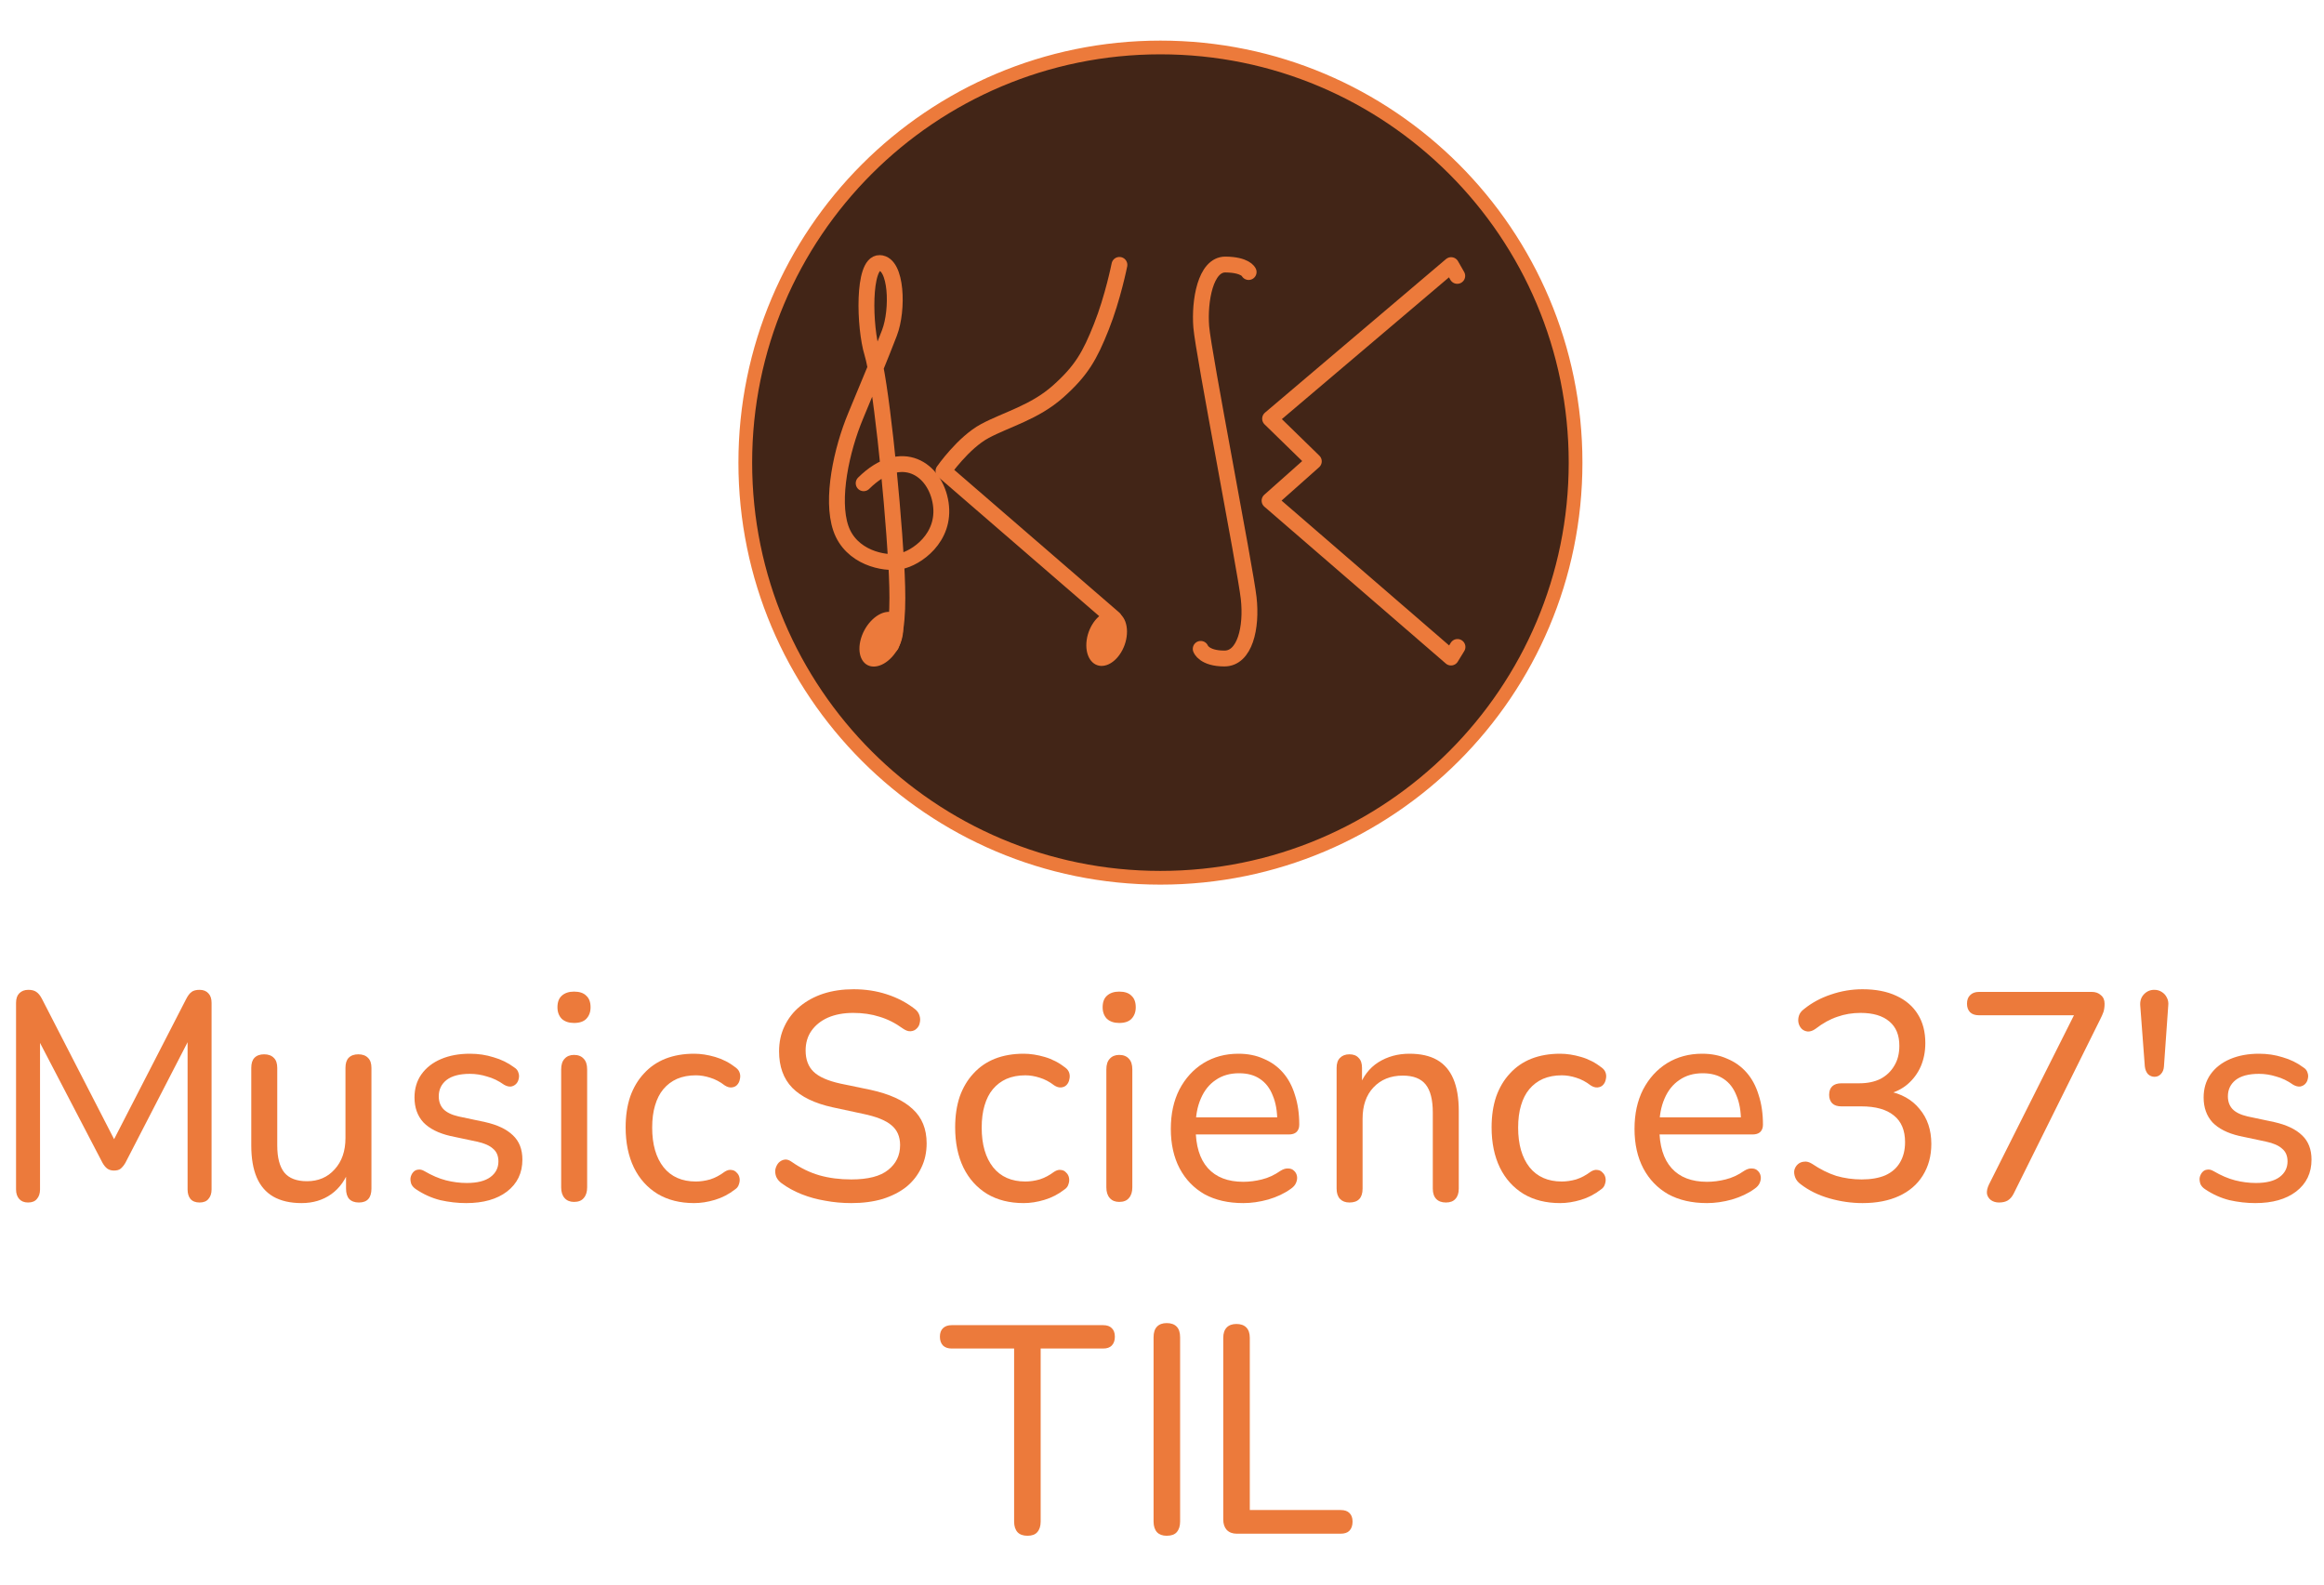
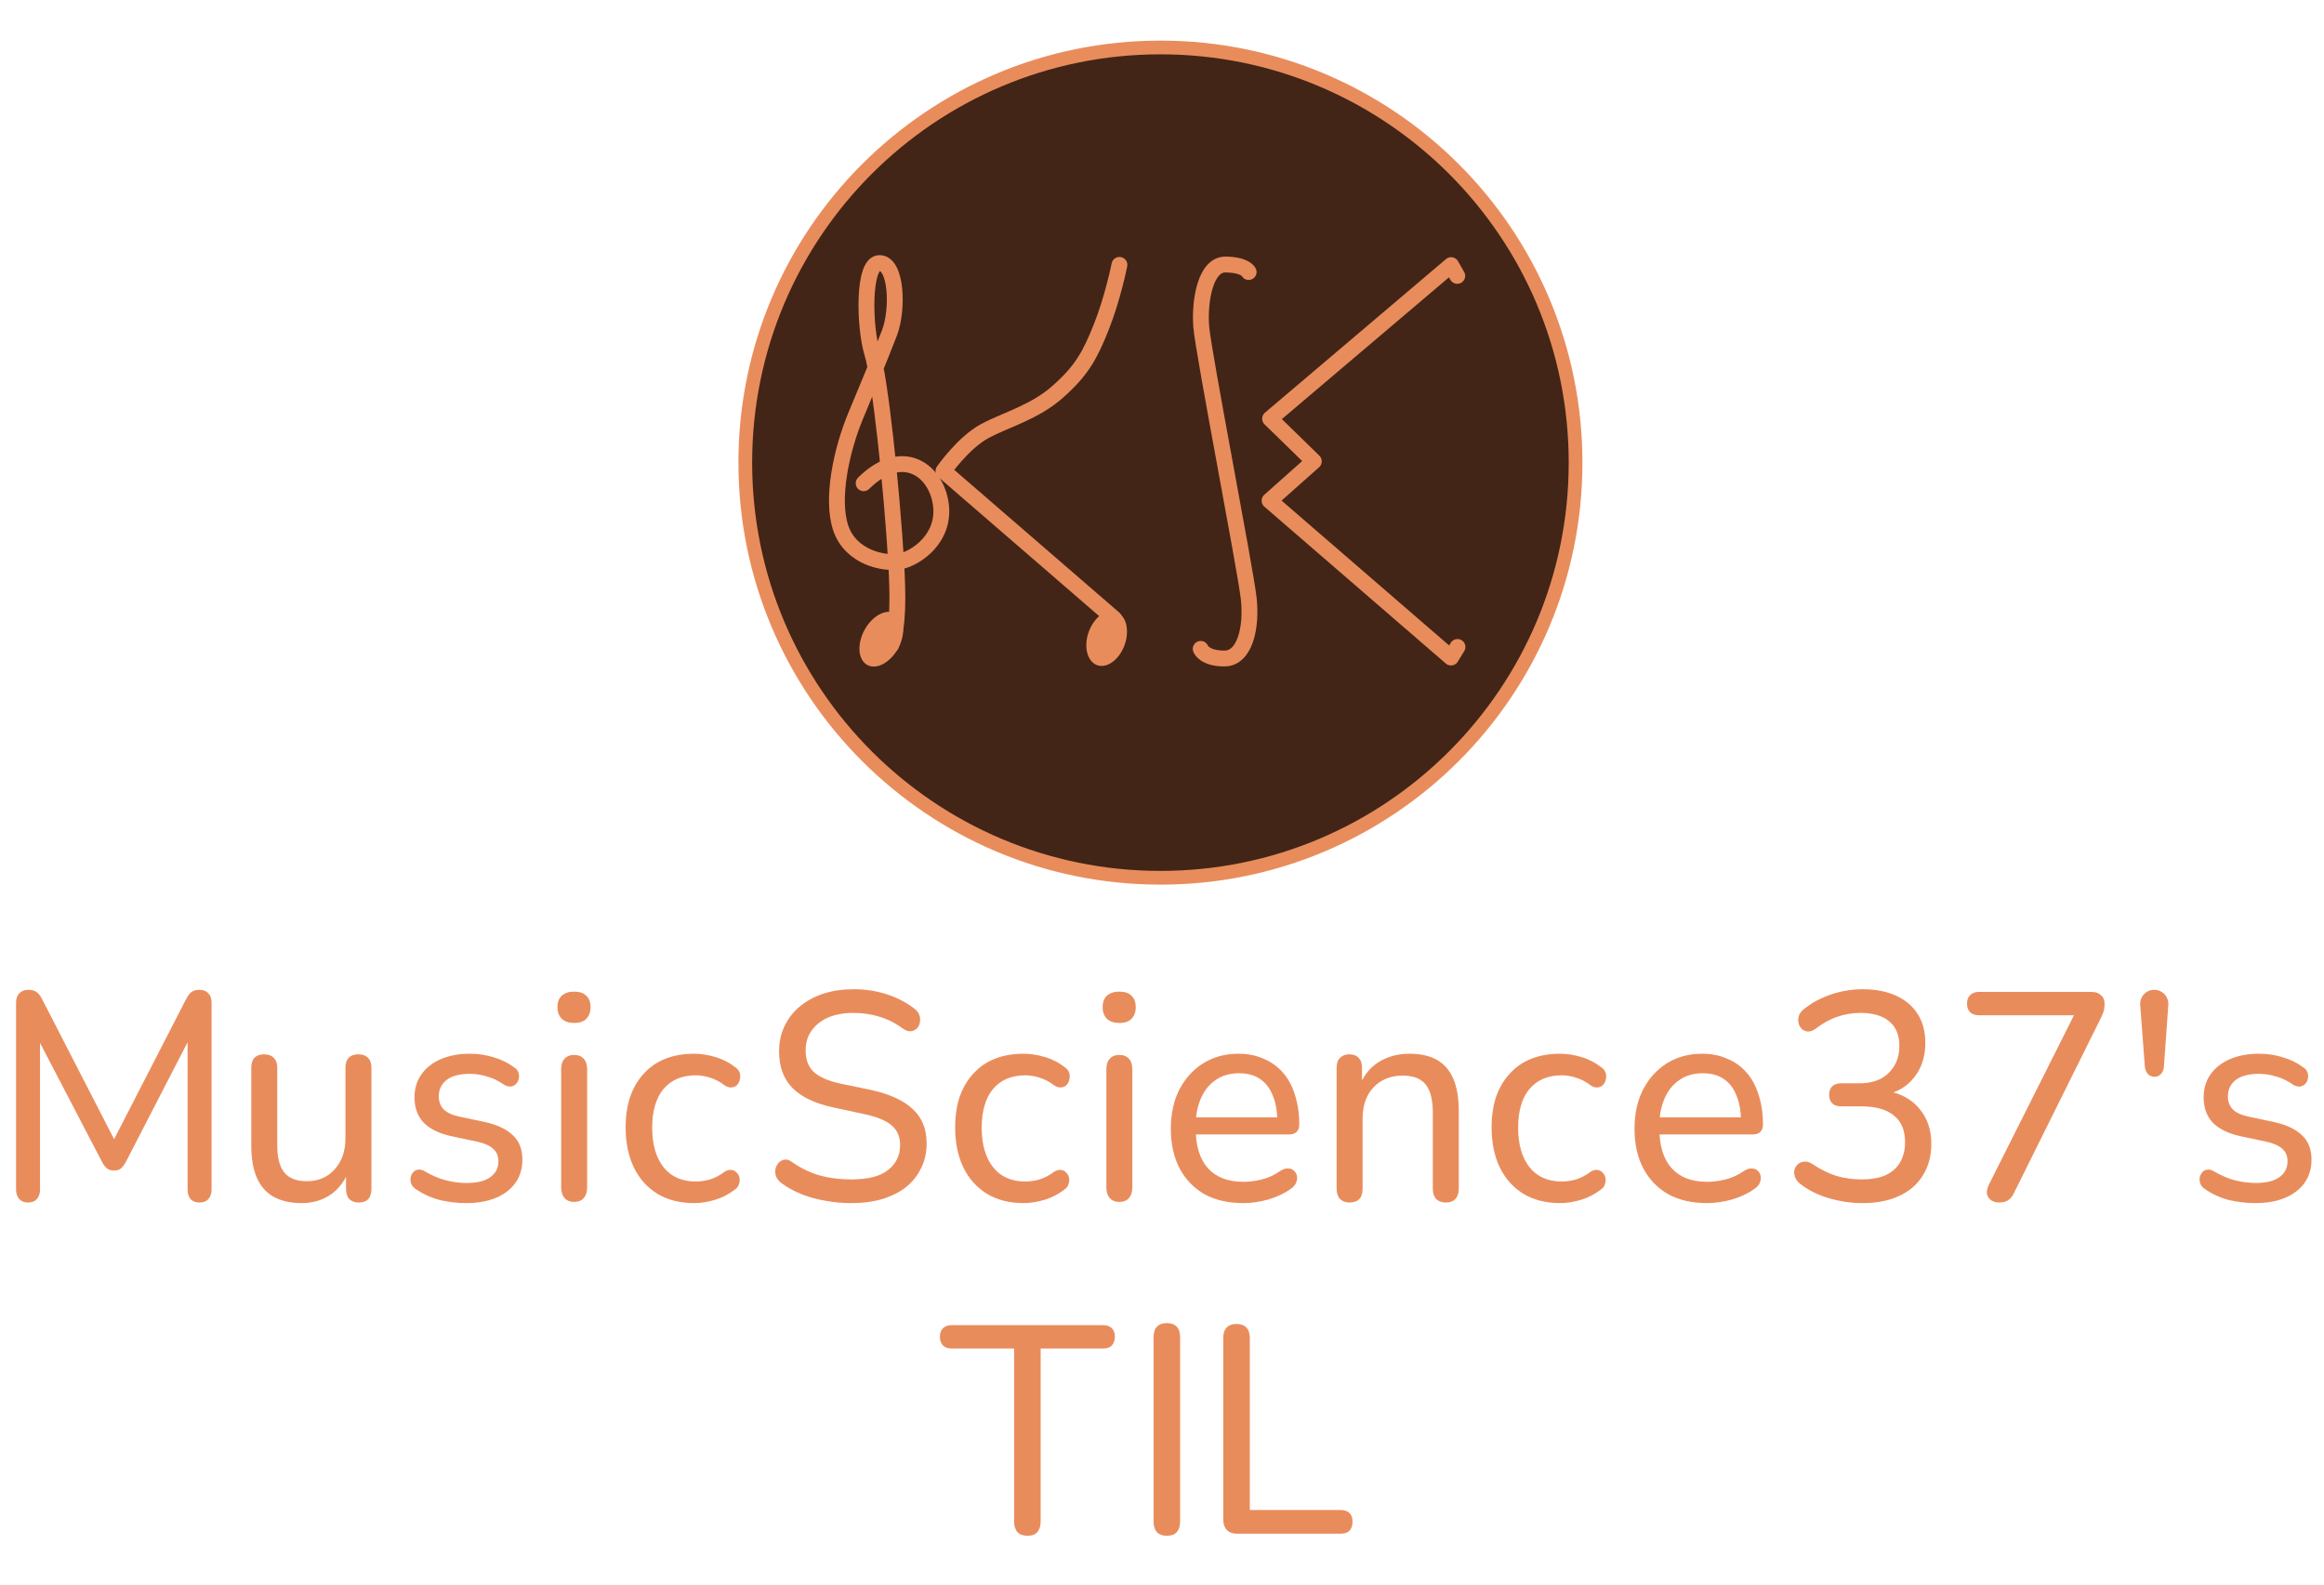
<svg xmlns="http://www.w3.org/2000/svg" width="220" height="150" viewBox="0 0 220 150" version="1.1" id="svg8">
  <defs id="defs2" />
  <g id="layer5" transform="translate(40.84541,-0.1101985)" style="display:inline">
-     <g id="g1" style="display:inline;fill:#422517;fill-opacity:1;stroke:#ec7a3b;stroke-width:0.462;stroke-dasharray:none;stroke-opacity:1" transform="matrix(2.811707,0,0,2.811707,29.21156,4.198916)">
-       <circle style="fill:#422517;fill-opacity:1;stroke:#ec7a3b;stroke-width:0.462;stroke-linecap:round;stroke-linejoin:round;stroke-miterlimit:4;stroke-dasharray:none;stroke-opacity:1" id="path845" cx="14.153" cy="14.121" r="13.977" />
+     <g id="g1" style="display:inline;fill:#422517;fill-opacity:1;stroke:#e98c5c;stroke-width:0.462;stroke-dasharray:none;stroke-opacity:1" transform="matrix(2.811707,0,0,2.811707,29.21156,4.198916)">
+       <circle style="fill:#422517;fill-opacity:1;stroke:#e98c5c;stroke-width:0.462;stroke-linecap:round;stroke-linejoin:round;stroke-miterlimit:4;stroke-dasharray:none;stroke-opacity:1" id="path845" cx="14.153" cy="14.121" r="13.977" />
    </g>
  </g>
  <g id="layer2" style="display:inline" transform="translate(42.49979,-3.163996)">
-     <path style="display:inline;fill:none;stroke:#ec7a3b;stroke-width:1.5;stroke-linecap:round;stroke-linejoin:miter;stroke-miterlimit:4;stroke-dasharray:none;stroke-opacity:1" d="m 39.257,48.909 c 3.594,-3.553 6.808,-1.331 7.297,1.921 0.489,3.253 -2.325,5.193 -3.85,5.477 -1.525,0.284 -4.66,-0.376 -5.606,-3.134 -0.946,-2.758 0.058,-7.424 1.409,-10.656 1.35,-3.231 2.348,-5.646 3.192,-7.84 0.844,-2.193 0.691,-6.57 -0.924,-6.613 -1.621,-0.043 -1.457,6.083 -0.706,8.537 0.751,2.454 1.839,12.622 2.278,19.984 0.147,2.789 0.242,5.89 -0.492,7.651" id="path3727" />
-     <ellipse style="display:inline;fill:#ec7a3b;fill-opacity:1;stroke:none;stroke-width:1.334;stroke-miterlimit:4;stroke-dasharray:none" id="path3729" cx="56.491" cy="70.511" rx="1.996" ry="2.647" transform="matrix(0.9958314,-0.09121274,-0.2173885,0.9760852,0,0)" />
-     <path style="display:inline;fill:none;stroke:#ec7a3b;stroke-width:1.5;stroke-linecap:round;stroke-linejoin:round;stroke-miterlimit:4;stroke-dasharray:none;stroke-opacity:1" d="M 62.961,61.713 46.813,47.751 c 0,0 1.878,-2.693 3.929,-3.79 2.051,-1.096 4.701,-1.762 6.918,-3.736 2.217,-1.973 3.009,-3.376 4.1,-6.124 1.092,-2.748 1.71,-5.862 1.71,-5.862" id="path4537" />
-     <ellipse style="display:inline;fill:#ec7a3b;fill-opacity:1;stroke:none;stroke-width:1.333;stroke-miterlimit:4;stroke-dasharray:none" id="path3729-3" cx="65.159" cy="85.098" rx="2.04" ry="2.512" transform="matrix(0.9440272,-0.3298677,0.00880439,0.9999612,0,0)" />
-     <path style="display:inline;fill:none;stroke:#ec7a3b;stroke-width:1.5;stroke-linecap:round;stroke-linejoin:miter;stroke-miterlimit:4;stroke-dasharray:none;stroke-opacity:1" d="m 75.702,28.915 c 0,0 -0.29,-0.69 -2.195,-0.71 -1.906,-0.02 -2.482,3.475 -2.291,5.898 0.191,2.422 4.173,22.873 4.489,25.673 0.316,2.8 -0.36,5.724 -2.293,5.724 -1.932,0 -2.248,-0.912 -2.248,-0.912" id="path4585" />
-     <path style="fill:none;stroke:#ec7a3b;stroke-width:1.5;stroke-linecap:round;stroke-linejoin:round;stroke-miterlimit:4;stroke-dasharray:none;stroke-opacity:1" d="M 95.451,29.28 94.87,28.261 77.733,42.799 81.872,46.835 77.681,50.56 94.858,65.409 95.473,64.407" id="path4653" />
+     <path style="display:inline;fill:none;stroke:#e98c5c;stroke-width:1.5;stroke-linecap:round;stroke-linejoin:miter;stroke-miterlimit:4;stroke-dasharray:none;stroke-opacity:1" d="m 39.257,48.909 c 3.594,-3.553 6.808,-1.331 7.297,1.921 0.489,3.253 -2.325,5.193 -3.85,5.477 -1.525,0.284 -4.66,-0.376 -5.606,-3.134 -0.946,-2.758 0.058,-7.424 1.409,-10.656 1.35,-3.231 2.348,-5.646 3.192,-7.84 0.844,-2.193 0.691,-6.57 -0.924,-6.613 -1.621,-0.043 -1.457,6.083 -0.706,8.537 0.751,2.454 1.839,12.622 2.278,19.984 0.147,2.789 0.242,5.89 -0.492,7.651" id="path3727" />
+     <ellipse style="display:inline;fill:#e98c5c;fill-opacity:1;stroke:none;stroke-width:1.334;stroke-miterlimit:4;stroke-dasharray:none" id="path3729" cx="56.491" cy="70.511" rx="1.996" ry="2.647" transform="matrix(0.9958314,-0.09121274,-0.2173885,0.9760852,0,0)" />
+     <path style="display:inline;fill:none;stroke:#e98c5c;stroke-width:1.5;stroke-linecap:round;stroke-linejoin:round;stroke-miterlimit:4;stroke-dasharray:none;stroke-opacity:1" d="M 62.961,61.713 46.813,47.751 c 0,0 1.878,-2.693 3.929,-3.79 2.051,-1.096 4.701,-1.762 6.918,-3.736 2.217,-1.973 3.009,-3.376 4.1,-6.124 1.092,-2.748 1.71,-5.862 1.71,-5.862" id="path4537" />
+     <ellipse style="display:inline;fill:#e98c5c;fill-opacity:1;stroke:none;stroke-width:1.333;stroke-miterlimit:4;stroke-dasharray:none" id="path3729-3" cx="65.159" cy="85.098" rx="2.04" ry="2.512" transform="matrix(0.9440272,-0.3298677,0.00880439,0.9999612,0,0)" />
+     <path style="display:inline;fill:none;stroke:#e98c5c;stroke-width:1.5;stroke-linecap:round;stroke-linejoin:miter;stroke-miterlimit:4;stroke-dasharray:none;stroke-opacity:1" d="m 75.702,28.915 c 0,0 -0.29,-0.69 -2.195,-0.71 -1.906,-0.02 -2.482,3.475 -2.291,5.898 0.191,2.422 4.173,22.873 4.489,25.673 0.316,2.8 -0.36,5.724 -2.293,5.724 -1.932,0 -2.248,-0.912 -2.248,-0.912" id="path4585" />
+     <path style="fill:none;stroke:#e98c5c;stroke-width:1.5;stroke-linecap:round;stroke-linejoin:round;stroke-miterlimit:4;stroke-dasharray:none;stroke-opacity:1" d="M 95.451,29.28 94.87,28.261 77.733,42.799 81.872,46.835 77.681,50.56 94.858,65.409 95.473,64.407" id="path4653" />
  </g>
  <g id="layer6">
-     <g id="text1" style="font-weight:500;font-size:28px;line-height:0;font-family:Nunito;-inkscape-font-specification:'Nunito Medium';letter-spacing:0px;fill:#ec7a3b;stroke-width:1.3;fill-opacity:1" aria-label="MusicScience37's" transform="matrix(0.965,0,0,1,-0.2117777,2.470952)">
-       <path style="letter-spacing:-0.5px;fill:#ec7a3b;fill-opacity:1" d="m 2.97,111.361 q -0.56,0 -0.868,-0.336 -0.308,-0.336 -0.308,-0.896 V 92.461 q 0,-0.588 0.308,-0.896 0.336,-0.336 0.896,-0.336 0.504,0 0.784,0.196 0.308,0.196 0.56,0.672 l 7.504,14.084 h -0.868 l 7.504,-14.084 q 0.252,-0.476 0.532,-0.672 0.28,-0.196 0.784,-0.196 0.56,0 0.868,0.336 0.308,0.308 0.308,0.896 v 17.668 q 0,0.56 -0.308,0.896 -0.28,0.336 -0.868,0.336 -0.588,0 -0.896,-0.336 -0.28,-0.336 -0.28,-0.896 V 95.037 h 0.616 l -6.72,12.572 q -0.224,0.364 -0.476,0.56 -0.224,0.168 -0.644,0.168 -0.392,0 -0.672,-0.196 -0.252,-0.196 -0.448,-0.532 L 3.474,95.009 h 0.672 v 15.12 q 0,0.56 -0.308,0.896 -0.28,0.336 -0.868,0.336 z" id="path8" />
-       <path style="letter-spacing:0.5px;fill:#ec7a3b;fill-opacity:1" d="m 29.797,111.417 q -1.652,0 -2.772,-0.616 -1.092,-0.616 -1.624,-1.82 -0.532,-1.204 -0.532,-3.024 v -7.336 q 0,-0.644 0.308,-0.952 0.336,-0.336 0.952,-0.336 0.616,0 0.952,0.336 0.336,0.308 0.336,0.952 v 7.336 q 0,1.736 0.7,2.576 0.7,0.812 2.212,0.812 1.68,0 2.716,-1.12 1.064,-1.12 1.064,-2.968 v -6.636 q 0,-0.644 0.308,-0.952 0.336,-0.336 0.952,-0.336 0.616,0 0.952,0.336 0.336,0.308 0.336,0.952 v 11.424 q 0,1.316 -1.232,1.316 -0.616,0 -0.952,-0.336 -0.308,-0.336 -0.308,-0.98 v -2.436 l 0.364,0.476 q -0.56,1.624 -1.82,2.492 -1.232,0.84 -2.912,0.84 z m 16.152,0 q -1.26,0 -2.548,-0.28 -1.26,-0.308 -2.38,-1.036 -0.308,-0.196 -0.448,-0.476 -0.112,-0.308 -0.084,-0.588 0.056,-0.308 0.252,-0.532 0.196,-0.224 0.476,-0.252 0.308,-0.056 0.644,0.14 1.092,0.616 2.1,0.868 1.036,0.252 2.044,0.252 1.54,0 2.324,-0.56 0.784,-0.56 0.784,-1.484 0,-0.784 -0.532,-1.204 -0.504,-0.448 -1.596,-0.672 l -2.604,-0.532 q -1.736,-0.392 -2.632,-1.288 -0.868,-0.924 -0.868,-2.352 0,-1.26 0.672,-2.184 0.7,-0.952 1.932,-1.456 1.232,-0.504 2.828,-0.504 1.232,0 2.324,0.336 1.12,0.308 2.016,0.952 0.336,0.196 0.42,0.504 0.112,0.28 0.028,0.588 -0.056,0.28 -0.252,0.476 -0.196,0.196 -0.504,0.252 -0.308,0.028 -0.672,-0.168 -0.812,-0.56 -1.68,-0.784 -0.84,-0.252 -1.68,-0.252 -1.512,0 -2.296,0.588 -0.756,0.588 -0.756,1.54 0,0.728 0.448,1.204 0.476,0.476 1.484,0.7 l 2.604,0.532 q 1.82,0.392 2.744,1.26 0.924,0.84 0.924,2.296 0,1.904 -1.512,3.024 -1.484,1.092 -4.004,1.092 z m 10.58,-0.112 q -0.588,0 -0.924,-0.364 -0.336,-0.364 -0.336,-1.008 V 98.761 q 0,-0.672 0.336,-1.008 0.336,-0.364 0.924,-0.364 0.616,0 0.952,0.364 0.336,0.336 0.336,1.008 v 11.172 q 0,0.644 -0.336,1.008 -0.308,0.364 -0.952,0.364 z m 0,-16.94 q -0.756,0 -1.204,-0.392 -0.42,-0.42 -0.42,-1.092 0,-0.728 0.42,-1.092 0.448,-0.392 1.204,-0.392 0.812,0 1.204,0.392 0.42,0.364 0.42,1.092 0,0.672 -0.42,1.092 -0.392,0.392 -1.204,0.392 z" id="path9" />
-       <path style="letter-spacing:1.5px;fill:#ec7a3b;fill-opacity:1" d="m 68.313,111.417 q -2.072,0 -3.584,-0.868 -1.512,-0.896 -2.324,-2.492 -0.812,-1.624 -0.812,-3.808 0,-1.624 0.448,-2.912 0.476,-1.288 1.344,-2.184 0.868,-0.924 2.1,-1.4 1.26,-0.476 2.828,-0.476 0.98,0 2.072,0.308 1.092,0.308 2.016,1.008 0.308,0.224 0.392,0.532 0.084,0.28 0,0.588 -0.056,0.308 -0.28,0.532 -0.196,0.196 -0.532,0.224 -0.308,0.028 -0.672,-0.196 -0.672,-0.504 -1.428,-0.728 -0.728,-0.224 -1.4,-0.224 -1.036,0 -1.848,0.336 -0.784,0.336 -1.344,0.98 -0.532,0.616 -0.812,1.54 -0.28,0.896 -0.28,2.1 0,2.38 1.12,3.752 1.12,1.344 3.164,1.344 0.672,0 1.4,-0.196 0.728,-0.224 1.428,-0.728 0.364,-0.224 0.672,-0.168 0.308,0.028 0.504,0.252 0.224,0.196 0.28,0.504 0.056,0.28 -0.056,0.588 -0.084,0.308 -0.392,0.504 -0.896,0.672 -1.96,0.98 -1.064,0.308 -2.044,0.308 z" id="path10" />
-       <path style="letter-spacing:0.5px;fill:#ec7a3b;fill-opacity:1" d="m 83.729,111.417 q -1.316,0 -2.548,-0.224 -1.232,-0.196 -2.324,-0.616 -1.092,-0.42 -1.96,-1.036 -0.364,-0.252 -0.532,-0.616 -0.14,-0.364 -0.084,-0.7 0.084,-0.364 0.308,-0.616 0.252,-0.252 0.588,-0.308 0.336,-0.056 0.728,0.224 1.288,0.868 2.688,1.26 1.428,0.392 3.136,0.392 2.464,0 3.612,-0.896 1.176,-0.896 1.176,-2.352 0,-1.204 -0.84,-1.876 -0.84,-0.7 -2.828,-1.092 l -2.968,-0.616 q -2.632,-0.56 -3.948,-1.848 -1.288,-1.288 -1.288,-3.444 0,-1.316 0.532,-2.38 0.532,-1.092 1.512,-1.876 0.98,-0.784 2.296,-1.204 1.344,-0.42 2.968,-0.42 1.736,0 3.248,0.476 1.54,0.476 2.772,1.4 0.336,0.252 0.448,0.616 0.112,0.336 0.028,0.672 -0.056,0.336 -0.308,0.56 -0.224,0.224 -0.588,0.252 -0.336,0.028 -0.756,-0.252 -1.12,-0.784 -2.296,-1.12 -1.176,-0.364 -2.576,-0.364 -1.428,0 -2.492,0.448 -1.036,0.448 -1.624,1.26 -0.56,0.784 -0.56,1.848 0,1.288 0.784,2.016 0.784,0.728 2.632,1.12 l 2.94,0.588 q 2.8,0.588 4.144,1.82 1.372,1.204 1.372,3.248 0,1.288 -0.532,2.324 -0.504,1.036 -1.456,1.792 -0.952,0.728 -2.324,1.148 -1.372,0.392 -3.08,0.392 z" id="path11" />
-       <path style="letter-spacing:1px;fill:#ec7a3b;fill-opacity:1" d="m 100.638,111.417 q -2.072,0 -3.584,-0.868 -1.512,-0.896 -2.324,-2.492 -0.812,-1.624 -0.812,-3.808 0,-1.624 0.448,-2.912 0.476,-1.288 1.344,-2.184 0.868,-0.924 2.1,-1.4 1.26,-0.476 2.828,-0.476 0.98,0 2.072,0.308 1.092,0.308 2.016,1.008 0.308,0.224 0.392,0.532 0.084,0.28 0,0.588 -0.056,0.308 -0.28,0.532 -0.196,0.196 -0.532,0.224 -0.308,0.028 -0.672,-0.196 -0.672,-0.504 -1.428,-0.728 -0.728,-0.224 -1.4,-0.224 -1.036,0 -1.848,0.336 -0.784,0.336 -1.344,0.98 -0.532,0.616 -0.812,1.54 -0.28,0.896 -0.28,2.1 0,2.38 1.12,3.752 1.12,1.344 3.164,1.344 0.672,0 1.4,-0.196 0.728,-0.224 1.428,-0.728 0.364,-0.224 0.672,-0.168 0.308,0.028 0.504,0.252 0.224,0.196 0.28,0.504 0.056,0.28 -0.056,0.588 -0.084,0.308 -0.392,0.504 -0.896,0.672 -1.96,0.98 -1.064,0.308 -2.044,0.308 z" id="path12" />
-       <path style="letter-spacing:0.5px;fill:#ec7a3b;fill-opacity:1" d="m 110.01,111.305 q -0.588,0 -0.924,-0.364 -0.336,-0.364 -0.336,-1.008 V 98.761 q 0,-0.672 0.336,-1.008 0.336,-0.364 0.924,-0.364 0.616,0 0.952,0.364 0.336,0.336 0.336,1.008 v 11.172 q 0,0.644 -0.336,1.008 -0.308,0.364 -0.952,0.364 z m 0,-16.94 q -0.756,0 -1.204,-0.392 -0.42,-0.42 -0.42,-1.092 0,-0.728 0.42,-1.092 0.448,-0.392 1.204,-0.392 0.812,0 1.204,0.392 0.42,0.364 0.42,1.092 0,0.672 -0.42,1.092 -0.392,0.392 -1.204,0.392 z m 12.176,17.052 q -2.212,0 -3.808,-0.84 -1.568,-0.868 -2.436,-2.436 -0.868,-1.596 -0.868,-3.752 0,-2.128 0.84,-3.724 0.868,-1.596 2.352,-2.492 1.512,-0.896 3.444,-0.896 1.372,0 2.464,0.476 1.12,0.448 1.904,1.316 0.784,0.868 1.176,2.128 0.42,1.232 0.42,2.8 0,0.448 -0.28,0.7 -0.252,0.224 -0.756,0.224 h -9.576 v -1.624 h 8.932 l -0.476,0.392 q 0,-1.456 -0.448,-2.464 -0.42,-1.036 -1.26,-1.568 -0.812,-0.532 -2.044,-0.532 -1.344,0 -2.296,0.644 -0.952,0.616 -1.456,1.764 -0.504,1.12 -0.504,2.604 v 0.168 q 0,2.52 1.204,3.808 1.204,1.288 3.472,1.288 0.896,0 1.82,-0.224 0.952,-0.224 1.82,-0.812 0.42,-0.252 0.756,-0.224 0.364,0 0.588,0.224 0.224,0.196 0.28,0.504 0.056,0.28 -0.084,0.616 -0.14,0.336 -0.532,0.588 -0.924,0.644 -2.212,1.008 -1.26,0.336 -2.436,0.336 z" id="path13" />
-       <path d="m 132.598,111.361 q -0.588,0 -0.924,-0.336 -0.336,-0.336 -0.336,-0.98 V 98.621 q 0,-0.644 0.336,-0.952 0.336,-0.336 0.924,-0.336 0.588,0 0.896,0.336 0.336,0.308 0.336,0.952 v 2.296 l -0.308,-0.42 q 0.588,-1.596 1.904,-2.408 1.344,-0.812 3.052,-0.812 1.652,0 2.716,0.588 1.064,0.588 1.596,1.792 0.532,1.204 0.532,3.052 v 7.336 q 0,0.644 -0.336,0.98 -0.308,0.336 -0.924,0.336 -0.616,0 -0.952,-0.336 -0.336,-0.336 -0.336,-0.98 v -7.196 q 0,-1.82 -0.7,-2.66 -0.7,-0.84 -2.24,-0.84 -1.792,0 -2.884,1.12 -1.064,1.092 -1.064,2.968 v 6.608 q 0,1.316 -1.288,1.316 z" id="path14" style="fill:#ec7a3b;fill-opacity:1" />
-       <path style="letter-spacing:1px;fill:#ec7a3b;fill-opacity:1" d="m 153.262,111.417 q -2.072,0 -3.584,-0.868 -1.512,-0.896 -2.324,-2.492 -0.812,-1.624 -0.812,-3.808 0,-1.624 0.448,-2.912 0.476,-1.288 1.344,-2.184 0.868,-0.924 2.1,-1.4 1.26,-0.476 2.828,-0.476 0.98,0 2.072,0.308 1.092,0.308 2.016,1.008 0.308,0.224 0.392,0.532 0.084,0.28 0,0.588 -0.056,0.308 -0.28,0.532 -0.196,0.196 -0.532,0.224 -0.308,0.028 -0.672,-0.196 -0.672,-0.504 -1.428,-0.728 -0.728,-0.224 -1.4,-0.224 -1.036,0 -1.848,0.336 -0.784,0.336 -1.344,0.98 -0.532,0.616 -0.812,1.54 -0.28,0.896 -0.28,2.1 0,2.38 1.12,3.752 1.12,1.344 3.164,1.344 0.672,0 1.4,-0.196 0.728,-0.224 1.428,-0.728 0.364,-0.224 0.672,-0.168 0.308,0.028 0.504,0.252 0.224,0.196 0.28,0.504 0.056,0.28 -0.056,0.588 -0.084,0.308 -0.392,0.504 -0.896,0.672 -1.96,0.98 -1.064,0.308 -2.044,0.308 z" id="path15" />
-       <path style="letter-spacing:0.5px;fill:#ec7a3b;fill-opacity:1" d="m 167.674,111.417 q -2.212,0 -3.808,-0.84 -1.568,-0.868 -2.436,-2.436 -0.868,-1.596 -0.868,-3.752 0,-2.128 0.84,-3.724 0.868,-1.596 2.352,-2.492 1.512,-0.896 3.444,-0.896 1.372,0 2.464,0.476 1.12,0.448 1.904,1.316 0.784,0.868 1.176,2.128 0.42,1.232 0.42,2.8 0,0.448 -0.28,0.7 -0.252,0.224 -0.756,0.224 h -9.576 v -1.624 h 8.932 l -0.476,0.392 q 0,-1.456 -0.448,-2.464 -0.42,-1.036 -1.26,-1.568 -0.812,-0.532 -2.044,-0.532 -1.344,0 -2.296,0.644 -0.952,0.616 -1.456,1.764 -0.504,1.12 -0.504,2.604 v 0.168 q 0,2.52 1.204,3.808 1.204,1.288 3.472,1.288 0.896,0 1.82,-0.224 0.952,-0.224 1.82,-0.812 0.42,-0.252 0.756,-0.224 0.364,0 0.588,0.224 0.224,0.196 0.28,0.504 0.056,0.28 -0.084,0.616 -0.14,0.336 -0.532,0.588 -0.924,0.644 -2.212,1.008 -1.26,0.336 -2.436,0.336 z" id="path16" />
-       <path d="m 182.93,111.417 q -1.624,0 -3.248,-0.448 -1.624,-0.448 -2.828,-1.344 -0.392,-0.28 -0.532,-0.644 -0.14,-0.364 -0.084,-0.672 0.084,-0.336 0.336,-0.56 0.252,-0.224 0.616,-0.252 0.364,-0.056 0.784,0.196 1.204,0.784 2.38,1.148 1.204,0.336 2.492,0.336 1.372,0 2.324,-0.392 0.952,-0.42 1.428,-1.204 0.504,-0.812 0.504,-1.932 0,-1.68 -1.092,-2.52 -1.092,-0.868 -3.192,-0.868 h -1.96 q -0.588,0 -0.896,-0.28 -0.308,-0.308 -0.308,-0.812 0,-0.532 0.308,-0.812 0.308,-0.28 0.896,-0.28 h 1.736 q 1.232,0 2.1,-0.42 0.868,-0.448 1.344,-1.232 0.504,-0.784 0.504,-1.904 0,-1.512 -0.98,-2.296 -0.98,-0.812 -2.828,-0.812 -1.204,0 -2.268,0.364 -1.064,0.336 -2.156,1.148 -0.364,0.252 -0.728,0.252 -0.364,-0.028 -0.616,-0.252 -0.224,-0.224 -0.308,-0.532 -0.084,-0.336 0.028,-0.7 0.112,-0.364 0.504,-0.644 1.148,-0.896 2.632,-1.372 1.512,-0.504 3.108,-0.504 1.932,0 3.304,0.616 1.4,0.616 2.128,1.764 0.728,1.12 0.728,2.716 0,1.204 -0.448,2.212 -0.448,0.98 -1.288,1.68 -0.812,0.672 -1.988,0.952 v -0.308 q 2.044,0.364 3.164,1.708 1.148,1.316 1.148,3.304 0,1.708 -0.84,2.996 -0.812,1.26 -2.324,1.932 -1.512,0.672 -3.584,0.672 z m 13.384,-0.056 q -0.448,0 -0.784,-0.224 -0.308,-0.224 -0.392,-0.588 -0.056,-0.392 0.196,-0.896 l 8.876,-17.052 v 1.036 h -9.856 q -0.56,0 -0.868,-0.28 -0.308,-0.308 -0.308,-0.812 0,-0.532 0.308,-0.812 0.308,-0.308 0.868,-0.308 h 11.06 q 0.56,0 0.896,0.308 0.364,0.28 0.364,0.812 0,0.448 -0.112,0.784 -0.112,0.308 -0.336,0.728 l -8.456,16.436 q -0.224,0.448 -0.588,0.672 -0.336,0.196 -0.868,0.196 z m 15.26,-11.9 q -0.364,0 -0.644,-0.252 -0.252,-0.28 -0.308,-0.728 l -0.448,-5.74 q -0.056,-0.644 0.336,-1.064 0.42,-0.448 1.036,-0.448 0.42,0 0.728,0.196 0.336,0.196 0.504,0.532 0.196,0.336 0.14,0.784 l -0.42,5.74 q -0.028,0.448 -0.308,0.728 -0.252,0.252 -0.616,0.252 z m 9.884,11.956 q -1.26,0 -2.548,-0.28 -1.26,-0.308 -2.38,-1.036 -0.308,-0.196 -0.448,-0.476 -0.112,-0.308 -0.084,-0.588 0.056,-0.308 0.252,-0.532 0.196,-0.224 0.476,-0.252 0.308,-0.056 0.644,0.14 1.092,0.616 2.1,0.868 1.036,0.252 2.044,0.252 1.54,0 2.324,-0.56 0.784,-0.56 0.784,-1.484 0,-0.784 -0.532,-1.204 -0.504,-0.448 -1.596,-0.672 l -2.604,-0.532 q -1.736,-0.392 -2.632,-1.288 -0.868,-0.924 -0.868,-2.352 0,-1.26 0.672,-2.184 0.7,-0.952 1.932,-1.456 1.232,-0.504 2.828,-0.504 1.232,0 2.324,0.336 1.12,0.308 2.016,0.952 0.336,0.196 0.42,0.504 0.112,0.28 0.028,0.588 -0.056,0.28 -0.252,0.476 -0.196,0.196 -0.504,0.252 -0.308,0.028 -0.672,-0.168 -0.812,-0.56 -1.68,-0.784 -0.84,-0.252 -1.68,-0.252 -1.512,0 -2.296,0.588 -0.756,0.588 -0.756,1.54 0,0.728 0.448,1.204 0.476,0.476 1.484,0.7 l 2.604,0.532 q 1.82,0.392 2.744,1.26 0.924,0.84 0.924,2.296 0,1.904 -1.512,3.024 -1.484,1.092 -4.004,1.092 z" id="path17" style="fill:#ec7a3b;fill-opacity:1" />
+     <g id="text1" style="font-weight:500;font-size:28px;line-height:0;font-family:Nunito;-inkscape-font-specification:'Nunito Medium';letter-spacing:0px;fill:#e98c5c;stroke-width:1.3;fill-opacity:1" aria-label="MusicScience37's" transform="matrix(0.965,0,0,1,-0.2117777,2.470952)">
+       <path style="letter-spacing:-0.5px;fill:#e98c5c;fill-opacity:1" d="m 2.97,111.361 q -0.56,0 -0.868,-0.336 -0.308,-0.336 -0.308,-0.896 V 92.461 q 0,-0.588 0.308,-0.896 0.336,-0.336 0.896,-0.336 0.504,0 0.784,0.196 0.308,0.196 0.56,0.672 l 7.504,14.084 h -0.868 l 7.504,-14.084 q 0.252,-0.476 0.532,-0.672 0.28,-0.196 0.784,-0.196 0.56,0 0.868,0.336 0.308,0.308 0.308,0.896 v 17.668 q 0,0.56 -0.308,0.896 -0.28,0.336 -0.868,0.336 -0.588,0 -0.896,-0.336 -0.28,-0.336 -0.28,-0.896 V 95.037 h 0.616 l -6.72,12.572 q -0.224,0.364 -0.476,0.56 -0.224,0.168 -0.644,0.168 -0.392,0 -0.672,-0.196 -0.252,-0.196 -0.448,-0.532 L 3.474,95.009 h 0.672 v 15.12 q 0,0.56 -0.308,0.896 -0.28,0.336 -0.868,0.336 z" id="path8" />
+       <path style="letter-spacing:0.5px;fill:#e98c5c;fill-opacity:1" d="m 29.797,111.417 q -1.652,0 -2.772,-0.616 -1.092,-0.616 -1.624,-1.82 -0.532,-1.204 -0.532,-3.024 v -7.336 q 0,-0.644 0.308,-0.952 0.336,-0.336 0.952,-0.336 0.616,0 0.952,0.336 0.336,0.308 0.336,0.952 v 7.336 q 0,1.736 0.7,2.576 0.7,0.812 2.212,0.812 1.68,0 2.716,-1.12 1.064,-1.12 1.064,-2.968 v -6.636 q 0,-0.644 0.308,-0.952 0.336,-0.336 0.952,-0.336 0.616,0 0.952,0.336 0.336,0.308 0.336,0.952 v 11.424 q 0,1.316 -1.232,1.316 -0.616,0 -0.952,-0.336 -0.308,-0.336 -0.308,-0.98 v -2.436 l 0.364,0.476 q -0.56,1.624 -1.82,2.492 -1.232,0.84 -2.912,0.84 z m 16.152,0 q -1.26,0 -2.548,-0.28 -1.26,-0.308 -2.38,-1.036 -0.308,-0.196 -0.448,-0.476 -0.112,-0.308 -0.084,-0.588 0.056,-0.308 0.252,-0.532 0.196,-0.224 0.476,-0.252 0.308,-0.056 0.644,0.14 1.092,0.616 2.1,0.868 1.036,0.252 2.044,0.252 1.54,0 2.324,-0.56 0.784,-0.56 0.784,-1.484 0,-0.784 -0.532,-1.204 -0.504,-0.448 -1.596,-0.672 l -2.604,-0.532 q -1.736,-0.392 -2.632,-1.288 -0.868,-0.924 -0.868,-2.352 0,-1.26 0.672,-2.184 0.7,-0.952 1.932,-1.456 1.232,-0.504 2.828,-0.504 1.232,0 2.324,0.336 1.12,0.308 2.016,0.952 0.336,0.196 0.42,0.504 0.112,0.28 0.028,0.588 -0.056,0.28 -0.252,0.476 -0.196,0.196 -0.504,0.252 -0.308,0.028 -0.672,-0.168 -0.812,-0.56 -1.68,-0.784 -0.84,-0.252 -1.68,-0.252 -1.512,0 -2.296,0.588 -0.756,0.588 -0.756,1.54 0,0.728 0.448,1.204 0.476,0.476 1.484,0.7 l 2.604,0.532 q 1.82,0.392 2.744,1.26 0.924,0.84 0.924,2.296 0,1.904 -1.512,3.024 -1.484,1.092 -4.004,1.092 z m 10.58,-0.112 q -0.588,0 -0.924,-0.364 -0.336,-0.364 -0.336,-1.008 V 98.761 q 0,-0.672 0.336,-1.008 0.336,-0.364 0.924,-0.364 0.616,0 0.952,0.364 0.336,0.336 0.336,1.008 v 11.172 q 0,0.644 -0.336,1.008 -0.308,0.364 -0.952,0.364 z m 0,-16.94 q -0.756,0 -1.204,-0.392 -0.42,-0.42 -0.42,-1.092 0,-0.728 0.42,-1.092 0.448,-0.392 1.204,-0.392 0.812,0 1.204,0.392 0.42,0.364 0.42,1.092 0,0.672 -0.42,1.092 -0.392,0.392 -1.204,0.392 z" id="path9" />
+       <path style="letter-spacing:1.5px;fill:#e98c5c;fill-opacity:1" d="m 68.313,111.417 q -2.072,0 -3.584,-0.868 -1.512,-0.896 -2.324,-2.492 -0.812,-1.624 -0.812,-3.808 0,-1.624 0.448,-2.912 0.476,-1.288 1.344,-2.184 0.868,-0.924 2.1,-1.4 1.26,-0.476 2.828,-0.476 0.98,0 2.072,0.308 1.092,0.308 2.016,1.008 0.308,0.224 0.392,0.532 0.084,0.28 0,0.588 -0.056,0.308 -0.28,0.532 -0.196,0.196 -0.532,0.224 -0.308,0.028 -0.672,-0.196 -0.672,-0.504 -1.428,-0.728 -0.728,-0.224 -1.4,-0.224 -1.036,0 -1.848,0.336 -0.784,0.336 -1.344,0.98 -0.532,0.616 -0.812,1.54 -0.28,0.896 -0.28,2.1 0,2.38 1.12,3.752 1.12,1.344 3.164,1.344 0.672,0 1.4,-0.196 0.728,-0.224 1.428,-0.728 0.364,-0.224 0.672,-0.168 0.308,0.028 0.504,0.252 0.224,0.196 0.28,0.504 0.056,0.28 -0.056,0.588 -0.084,0.308 -0.392,0.504 -0.896,0.672 -1.96,0.98 -1.064,0.308 -2.044,0.308 z" id="path10" />
+       <path style="letter-spacing:0.5px;fill:#e98c5c;fill-opacity:1" d="m 83.729,111.417 q -1.316,0 -2.548,-0.224 -1.232,-0.196 -2.324,-0.616 -1.092,-0.42 -1.96,-1.036 -0.364,-0.252 -0.532,-0.616 -0.14,-0.364 -0.084,-0.7 0.084,-0.364 0.308,-0.616 0.252,-0.252 0.588,-0.308 0.336,-0.056 0.728,0.224 1.288,0.868 2.688,1.26 1.428,0.392 3.136,0.392 2.464,0 3.612,-0.896 1.176,-0.896 1.176,-2.352 0,-1.204 -0.84,-1.876 -0.84,-0.7 -2.828,-1.092 l -2.968,-0.616 q -2.632,-0.56 -3.948,-1.848 -1.288,-1.288 -1.288,-3.444 0,-1.316 0.532,-2.38 0.532,-1.092 1.512,-1.876 0.98,-0.784 2.296,-1.204 1.344,-0.42 2.968,-0.42 1.736,0 3.248,0.476 1.54,0.476 2.772,1.4 0.336,0.252 0.448,0.616 0.112,0.336 0.028,0.672 -0.056,0.336 -0.308,0.56 -0.224,0.224 -0.588,0.252 -0.336,0.028 -0.756,-0.252 -1.12,-0.784 -2.296,-1.12 -1.176,-0.364 -2.576,-0.364 -1.428,0 -2.492,0.448 -1.036,0.448 -1.624,1.26 -0.56,0.784 -0.56,1.848 0,1.288 0.784,2.016 0.784,0.728 2.632,1.12 l 2.94,0.588 q 2.8,0.588 4.144,1.82 1.372,1.204 1.372,3.248 0,1.288 -0.532,2.324 -0.504,1.036 -1.456,1.792 -0.952,0.728 -2.324,1.148 -1.372,0.392 -3.08,0.392 z" id="path11" />
+       <path style="letter-spacing:1px;fill:#e98c5c;fill-opacity:1" d="m 100.638,111.417 q -2.072,0 -3.584,-0.868 -1.512,-0.896 -2.324,-2.492 -0.812,-1.624 -0.812,-3.808 0,-1.624 0.448,-2.912 0.476,-1.288 1.344,-2.184 0.868,-0.924 2.1,-1.4 1.26,-0.476 2.828,-0.476 0.98,0 2.072,0.308 1.092,0.308 2.016,1.008 0.308,0.224 0.392,0.532 0.084,0.28 0,0.588 -0.056,0.308 -0.28,0.532 -0.196,0.196 -0.532,0.224 -0.308,0.028 -0.672,-0.196 -0.672,-0.504 -1.428,-0.728 -0.728,-0.224 -1.4,-0.224 -1.036,0 -1.848,0.336 -0.784,0.336 -1.344,0.98 -0.532,0.616 -0.812,1.54 -0.28,0.896 -0.28,2.1 0,2.38 1.12,3.752 1.12,1.344 3.164,1.344 0.672,0 1.4,-0.196 0.728,-0.224 1.428,-0.728 0.364,-0.224 0.672,-0.168 0.308,0.028 0.504,0.252 0.224,0.196 0.28,0.504 0.056,0.28 -0.056,0.588 -0.084,0.308 -0.392,0.504 -0.896,0.672 -1.96,0.98 -1.064,0.308 -2.044,0.308 z" id="path12" />
+       <path style="letter-spacing:0.5px;fill:#e98c5c;fill-opacity:1" d="m 110.01,111.305 q -0.588,0 -0.924,-0.364 -0.336,-0.364 -0.336,-1.008 V 98.761 q 0,-0.672 0.336,-1.008 0.336,-0.364 0.924,-0.364 0.616,0 0.952,0.364 0.336,0.336 0.336,1.008 v 11.172 q 0,0.644 -0.336,1.008 -0.308,0.364 -0.952,0.364 z m 0,-16.94 q -0.756,0 -1.204,-0.392 -0.42,-0.42 -0.42,-1.092 0,-0.728 0.42,-1.092 0.448,-0.392 1.204,-0.392 0.812,0 1.204,0.392 0.42,0.364 0.42,1.092 0,0.672 -0.42,1.092 -0.392,0.392 -1.204,0.392 z m 12.176,17.052 q -2.212,0 -3.808,-0.84 -1.568,-0.868 -2.436,-2.436 -0.868,-1.596 -0.868,-3.752 0,-2.128 0.84,-3.724 0.868,-1.596 2.352,-2.492 1.512,-0.896 3.444,-0.896 1.372,0 2.464,0.476 1.12,0.448 1.904,1.316 0.784,0.868 1.176,2.128 0.42,1.232 0.42,2.8 0,0.448 -0.28,0.7 -0.252,0.224 -0.756,0.224 h -9.576 v -1.624 h 8.932 l -0.476,0.392 q 0,-1.456 -0.448,-2.464 -0.42,-1.036 -1.26,-1.568 -0.812,-0.532 -2.044,-0.532 -1.344,0 -2.296,0.644 -0.952,0.616 -1.456,1.764 -0.504,1.12 -0.504,2.604 v 0.168 q 0,2.52 1.204,3.808 1.204,1.288 3.472,1.288 0.896,0 1.82,-0.224 0.952,-0.224 1.82,-0.812 0.42,-0.252 0.756,-0.224 0.364,0 0.588,0.224 0.224,0.196 0.28,0.504 0.056,0.28 -0.084,0.616 -0.14,0.336 -0.532,0.588 -0.924,0.644 -2.212,1.008 -1.26,0.336 -2.436,0.336 z" id="path13" />
+       <path d="m 132.598,111.361 q -0.588,0 -0.924,-0.336 -0.336,-0.336 -0.336,-0.98 V 98.621 q 0,-0.644 0.336,-0.952 0.336,-0.336 0.924,-0.336 0.588,0 0.896,0.336 0.336,0.308 0.336,0.952 v 2.296 l -0.308,-0.42 q 0.588,-1.596 1.904,-2.408 1.344,-0.812 3.052,-0.812 1.652,0 2.716,0.588 1.064,0.588 1.596,1.792 0.532,1.204 0.532,3.052 v 7.336 q 0,0.644 -0.336,0.98 -0.308,0.336 -0.924,0.336 -0.616,0 -0.952,-0.336 -0.336,-0.336 -0.336,-0.98 v -7.196 q 0,-1.82 -0.7,-2.66 -0.7,-0.84 -2.24,-0.84 -1.792,0 -2.884,1.12 -1.064,1.092 -1.064,2.968 v 6.608 q 0,1.316 -1.288,1.316 z" id="path14" style="fill:#e98c5c;fill-opacity:1" />
+       <path style="letter-spacing:1px;fill:#e98c5c;fill-opacity:1" d="m 153.262,111.417 q -2.072,0 -3.584,-0.868 -1.512,-0.896 -2.324,-2.492 -0.812,-1.624 -0.812,-3.808 0,-1.624 0.448,-2.912 0.476,-1.288 1.344,-2.184 0.868,-0.924 2.1,-1.4 1.26,-0.476 2.828,-0.476 0.98,0 2.072,0.308 1.092,0.308 2.016,1.008 0.308,0.224 0.392,0.532 0.084,0.28 0,0.588 -0.056,0.308 -0.28,0.532 -0.196,0.196 -0.532,0.224 -0.308,0.028 -0.672,-0.196 -0.672,-0.504 -1.428,-0.728 -0.728,-0.224 -1.4,-0.224 -1.036,0 -1.848,0.336 -0.784,0.336 -1.344,0.98 -0.532,0.616 -0.812,1.54 -0.28,0.896 -0.28,2.1 0,2.38 1.12,3.752 1.12,1.344 3.164,1.344 0.672,0 1.4,-0.196 0.728,-0.224 1.428,-0.728 0.364,-0.224 0.672,-0.168 0.308,0.028 0.504,0.252 0.224,0.196 0.28,0.504 0.056,0.28 -0.056,0.588 -0.084,0.308 -0.392,0.504 -0.896,0.672 -1.96,0.98 -1.064,0.308 -2.044,0.308 z" id="path15" />
+       <path style="letter-spacing:0.5px;fill:#e98c5c;fill-opacity:1" d="m 167.674,111.417 q -2.212,0 -3.808,-0.84 -1.568,-0.868 -2.436,-2.436 -0.868,-1.596 -0.868,-3.752 0,-2.128 0.84,-3.724 0.868,-1.596 2.352,-2.492 1.512,-0.896 3.444,-0.896 1.372,0 2.464,0.476 1.12,0.448 1.904,1.316 0.784,0.868 1.176,2.128 0.42,1.232 0.42,2.8 0,0.448 -0.28,0.7 -0.252,0.224 -0.756,0.224 h -9.576 v -1.624 h 8.932 l -0.476,0.392 q 0,-1.456 -0.448,-2.464 -0.42,-1.036 -1.26,-1.568 -0.812,-0.532 -2.044,-0.532 -1.344,0 -2.296,0.644 -0.952,0.616 -1.456,1.764 -0.504,1.12 -0.504,2.604 v 0.168 q 0,2.52 1.204,3.808 1.204,1.288 3.472,1.288 0.896,0 1.82,-0.224 0.952,-0.224 1.82,-0.812 0.42,-0.252 0.756,-0.224 0.364,0 0.588,0.224 0.224,0.196 0.28,0.504 0.056,0.28 -0.084,0.616 -0.14,0.336 -0.532,0.588 -0.924,0.644 -2.212,1.008 -1.26,0.336 -2.436,0.336 z" id="path16" />
+       <path d="m 182.93,111.417 q -1.624,0 -3.248,-0.448 -1.624,-0.448 -2.828,-1.344 -0.392,-0.28 -0.532,-0.644 -0.14,-0.364 -0.084,-0.672 0.084,-0.336 0.336,-0.56 0.252,-0.224 0.616,-0.252 0.364,-0.056 0.784,0.196 1.204,0.784 2.38,1.148 1.204,0.336 2.492,0.336 1.372,0 2.324,-0.392 0.952,-0.42 1.428,-1.204 0.504,-0.812 0.504,-1.932 0,-1.68 -1.092,-2.52 -1.092,-0.868 -3.192,-0.868 h -1.96 q -0.588,0 -0.896,-0.28 -0.308,-0.308 -0.308,-0.812 0,-0.532 0.308,-0.812 0.308,-0.28 0.896,-0.28 h 1.736 q 1.232,0 2.1,-0.42 0.868,-0.448 1.344,-1.232 0.504,-0.784 0.504,-1.904 0,-1.512 -0.98,-2.296 -0.98,-0.812 -2.828,-0.812 -1.204,0 -2.268,0.364 -1.064,0.336 -2.156,1.148 -0.364,0.252 -0.728,0.252 -0.364,-0.028 -0.616,-0.252 -0.224,-0.224 -0.308,-0.532 -0.084,-0.336 0.028,-0.7 0.112,-0.364 0.504,-0.644 1.148,-0.896 2.632,-1.372 1.512,-0.504 3.108,-0.504 1.932,0 3.304,0.616 1.4,0.616 2.128,1.764 0.728,1.12 0.728,2.716 0,1.204 -0.448,2.212 -0.448,0.98 -1.288,1.68 -0.812,0.672 -1.988,0.952 v -0.308 q 2.044,0.364 3.164,1.708 1.148,1.316 1.148,3.304 0,1.708 -0.84,2.996 -0.812,1.26 -2.324,1.932 -1.512,0.672 -3.584,0.672 z m 13.384,-0.056 q -0.448,0 -0.784,-0.224 -0.308,-0.224 -0.392,-0.588 -0.056,-0.392 0.196,-0.896 l 8.876,-17.052 v 1.036 h -9.856 q -0.56,0 -0.868,-0.28 -0.308,-0.308 -0.308,-0.812 0,-0.532 0.308,-0.812 0.308,-0.308 0.868,-0.308 h 11.06 q 0.56,0 0.896,0.308 0.364,0.28 0.364,0.812 0,0.448 -0.112,0.784 -0.112,0.308 -0.336,0.728 l -8.456,16.436 q -0.224,0.448 -0.588,0.672 -0.336,0.196 -0.868,0.196 z m 15.26,-11.9 q -0.364,0 -0.644,-0.252 -0.252,-0.28 -0.308,-0.728 l -0.448,-5.74 q -0.056,-0.644 0.336,-1.064 0.42,-0.448 1.036,-0.448 0.42,0 0.728,0.196 0.336,0.196 0.504,0.532 0.196,0.336 0.14,0.784 l -0.42,5.74 q -0.028,0.448 -0.308,0.728 -0.252,0.252 -0.616,0.252 z m 9.884,11.956 q -1.26,0 -2.548,-0.28 -1.26,-0.308 -2.38,-1.036 -0.308,-0.196 -0.448,-0.476 -0.112,-0.308 -0.084,-0.588 0.056,-0.308 0.252,-0.532 0.196,-0.224 0.476,-0.252 0.308,-0.056 0.644,0.14 1.092,0.616 2.1,0.868 1.036,0.252 2.044,0.252 1.54,0 2.324,-0.56 0.784,-0.56 0.784,-1.484 0,-0.784 -0.532,-1.204 -0.504,-0.448 -1.596,-0.672 l -2.604,-0.532 q -1.736,-0.392 -2.632,-1.288 -0.868,-0.924 -0.868,-2.352 0,-1.26 0.672,-2.184 0.7,-0.952 1.932,-1.456 1.232,-0.504 2.828,-0.504 1.232,0 2.324,0.336 1.12,0.308 2.016,0.952 0.336,0.196 0.42,0.504 0.112,0.28 0.028,0.588 -0.056,0.28 -0.252,0.476 -0.196,0.196 -0.504,0.252 -0.308,0.028 -0.672,-0.168 -0.812,-0.56 -1.68,-0.784 -0.84,-0.252 -1.68,-0.252 -1.512,0 -2.296,0.588 -0.756,0.588 -0.756,1.54 0,0.728 0.448,1.204 0.476,0.476 1.484,0.7 l 2.604,0.532 q 1.82,0.392 2.744,1.26 0.924,0.84 0.924,2.296 0,1.904 -1.512,3.024 -1.484,1.092 -4.004,1.092 z" id="path17" style="fill:#e98c5c;fill-opacity:1" />
    </g>
-     <g id="text2" style="font-weight:300;font-size:28px;line-height:0;font-family:Nunito;-inkscape-font-specification:'Nunito Light';letter-spacing:0px;fill:#ec7a3b;stroke-width:1.3;fill-opacity:1" aria-label="TIL" transform="matrix(0.965,0,0,1,-1.242468,8.511056)">
-       <path style="font-weight:500;-inkscape-font-specification:'Nunito Medium';letter-spacing:1.5px;fill:#ec7a3b;fill-opacity:1" d="m 102.086,136.868 q -0.644,0 -0.98,-0.336 -0.336,-0.364 -0.336,-1.008 v -16.38 h -6.132 q -0.532,0 -0.84,-0.28 -0.308,-0.308 -0.308,-0.84 0,-0.532 0.308,-0.812 0.308,-0.28 0.84,-0.28 h 14.868 q 0.56,0 0.84,0.28 0.308,0.28 0.308,0.812 0,0.532 -0.308,0.84 -0.28,0.28 -0.84,0.28 h -6.132 v 16.38 q 0,0.644 -0.336,1.008 -0.308,0.336 -0.952,0.336 z" id="path18" />
-       <path style="font-weight:500;-inkscape-font-specification:'Nunito Medium';letter-spacing:-0.5px;fill:#ec7a3b;fill-opacity:1" d="m 115.738,136.868 q -0.616,0 -0.952,-0.336 -0.336,-0.364 -0.336,-1.008 v -17.444 q 0,-0.672 0.336,-1.008 0.336,-0.336 0.952,-0.336 0.644,0 0.98,0.336 0.336,0.336 0.336,1.008 v 17.444 q 0,0.644 -0.336,1.008 -0.308,0.336 -0.98,0.336 z" id="path19" />
-       <path style="font-weight:500;-inkscape-font-specification:'Nunito Medium';fill:#ec7a3b;fill-opacity:1" d="m 122.602,136.672 q -0.616,0 -0.98,-0.364 -0.336,-0.364 -0.336,-0.98 v -17.192 q 0,-0.644 0.336,-0.98 0.336,-0.336 0.952,-0.336 0.644,0 0.98,0.336 0.336,0.336 0.336,0.98 v 16.296 h 8.904 q 0.588,0 0.868,0.28 0.308,0.28 0.308,0.812 0,0.56 -0.308,0.868 -0.28,0.28 -0.868,0.28 z" id="path20" />
+     <g id="text2" style="font-weight:300;font-size:28px;line-height:0;font-family:Nunito;-inkscape-font-specification:'Nunito Light';letter-spacing:0px;fill:#e98c5c;stroke-width:1.3;fill-opacity:1" aria-label="TIL" transform="matrix(0.965,0,0,1,-1.242468,8.511056)">
+       <path style="font-weight:500;-inkscape-font-specification:'Nunito Medium';letter-spacing:1.5px;fill:#e98c5c;fill-opacity:1" d="m 102.086,136.868 q -0.644,0 -0.98,-0.336 -0.336,-0.364 -0.336,-1.008 v -16.38 h -6.132 q -0.532,0 -0.84,-0.28 -0.308,-0.308 -0.308,-0.84 0,-0.532 0.308,-0.812 0.308,-0.28 0.84,-0.28 h 14.868 q 0.56,0 0.84,0.28 0.308,0.28 0.308,0.812 0,0.532 -0.308,0.84 -0.28,0.28 -0.84,0.28 h -6.132 v 16.38 q 0,0.644 -0.336,1.008 -0.308,0.336 -0.952,0.336 z" id="path18" />
+       <path style="font-weight:500;-inkscape-font-specification:'Nunito Medium';letter-spacing:-0.5px;fill:#e98c5c;fill-opacity:1" d="m 115.738,136.868 q -0.616,0 -0.952,-0.336 -0.336,-0.364 -0.336,-1.008 v -17.444 q 0,-0.672 0.336,-1.008 0.336,-0.336 0.952,-0.336 0.644,0 0.98,0.336 0.336,0.336 0.336,1.008 v 17.444 q 0,0.644 -0.336,1.008 -0.308,0.336 -0.98,0.336 z" id="path19" />
+       <path style="font-weight:500;-inkscape-font-specification:'Nunito Medium';fill:#e98c5c;fill-opacity:1" d="m 122.602,136.672 q -0.616,0 -0.98,-0.364 -0.336,-0.364 -0.336,-0.98 v -17.192 q 0,-0.644 0.336,-0.98 0.336,-0.336 0.952,-0.336 0.644,0 0.98,0.336 0.336,0.336 0.336,0.98 v 16.296 h 8.904 q 0.588,0 0.868,0.28 0.308,0.28 0.308,0.812 0,0.56 -0.308,0.868 -0.28,0.28 -0.868,0.28 z" id="path20" />
    </g>
  </g>
</svg>
